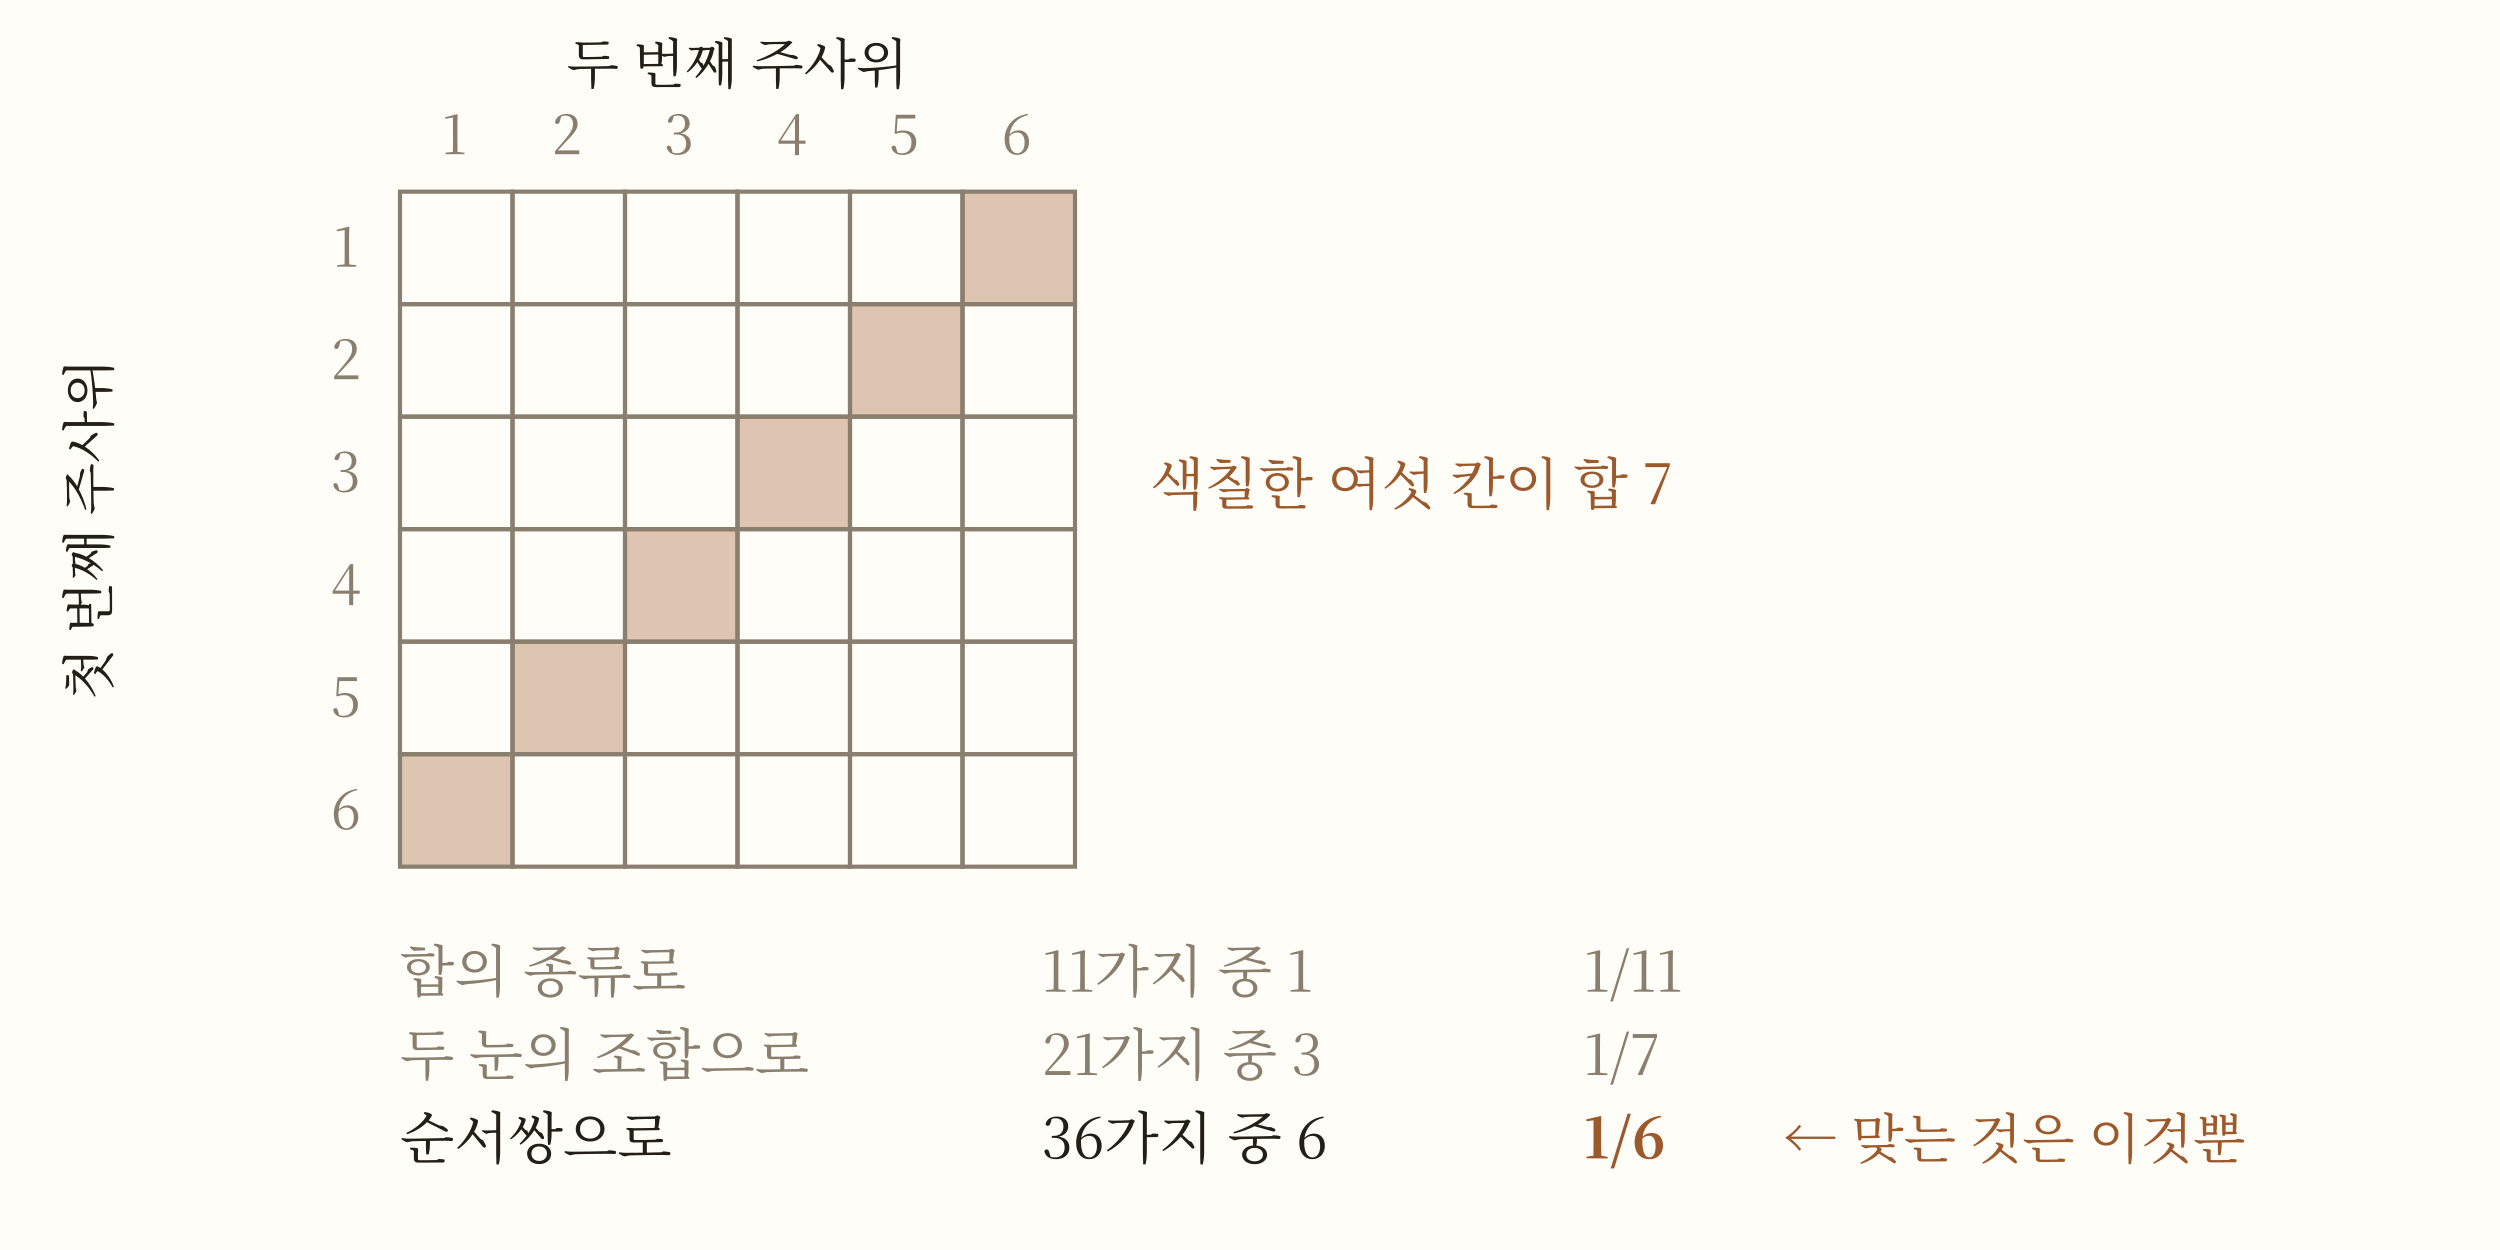
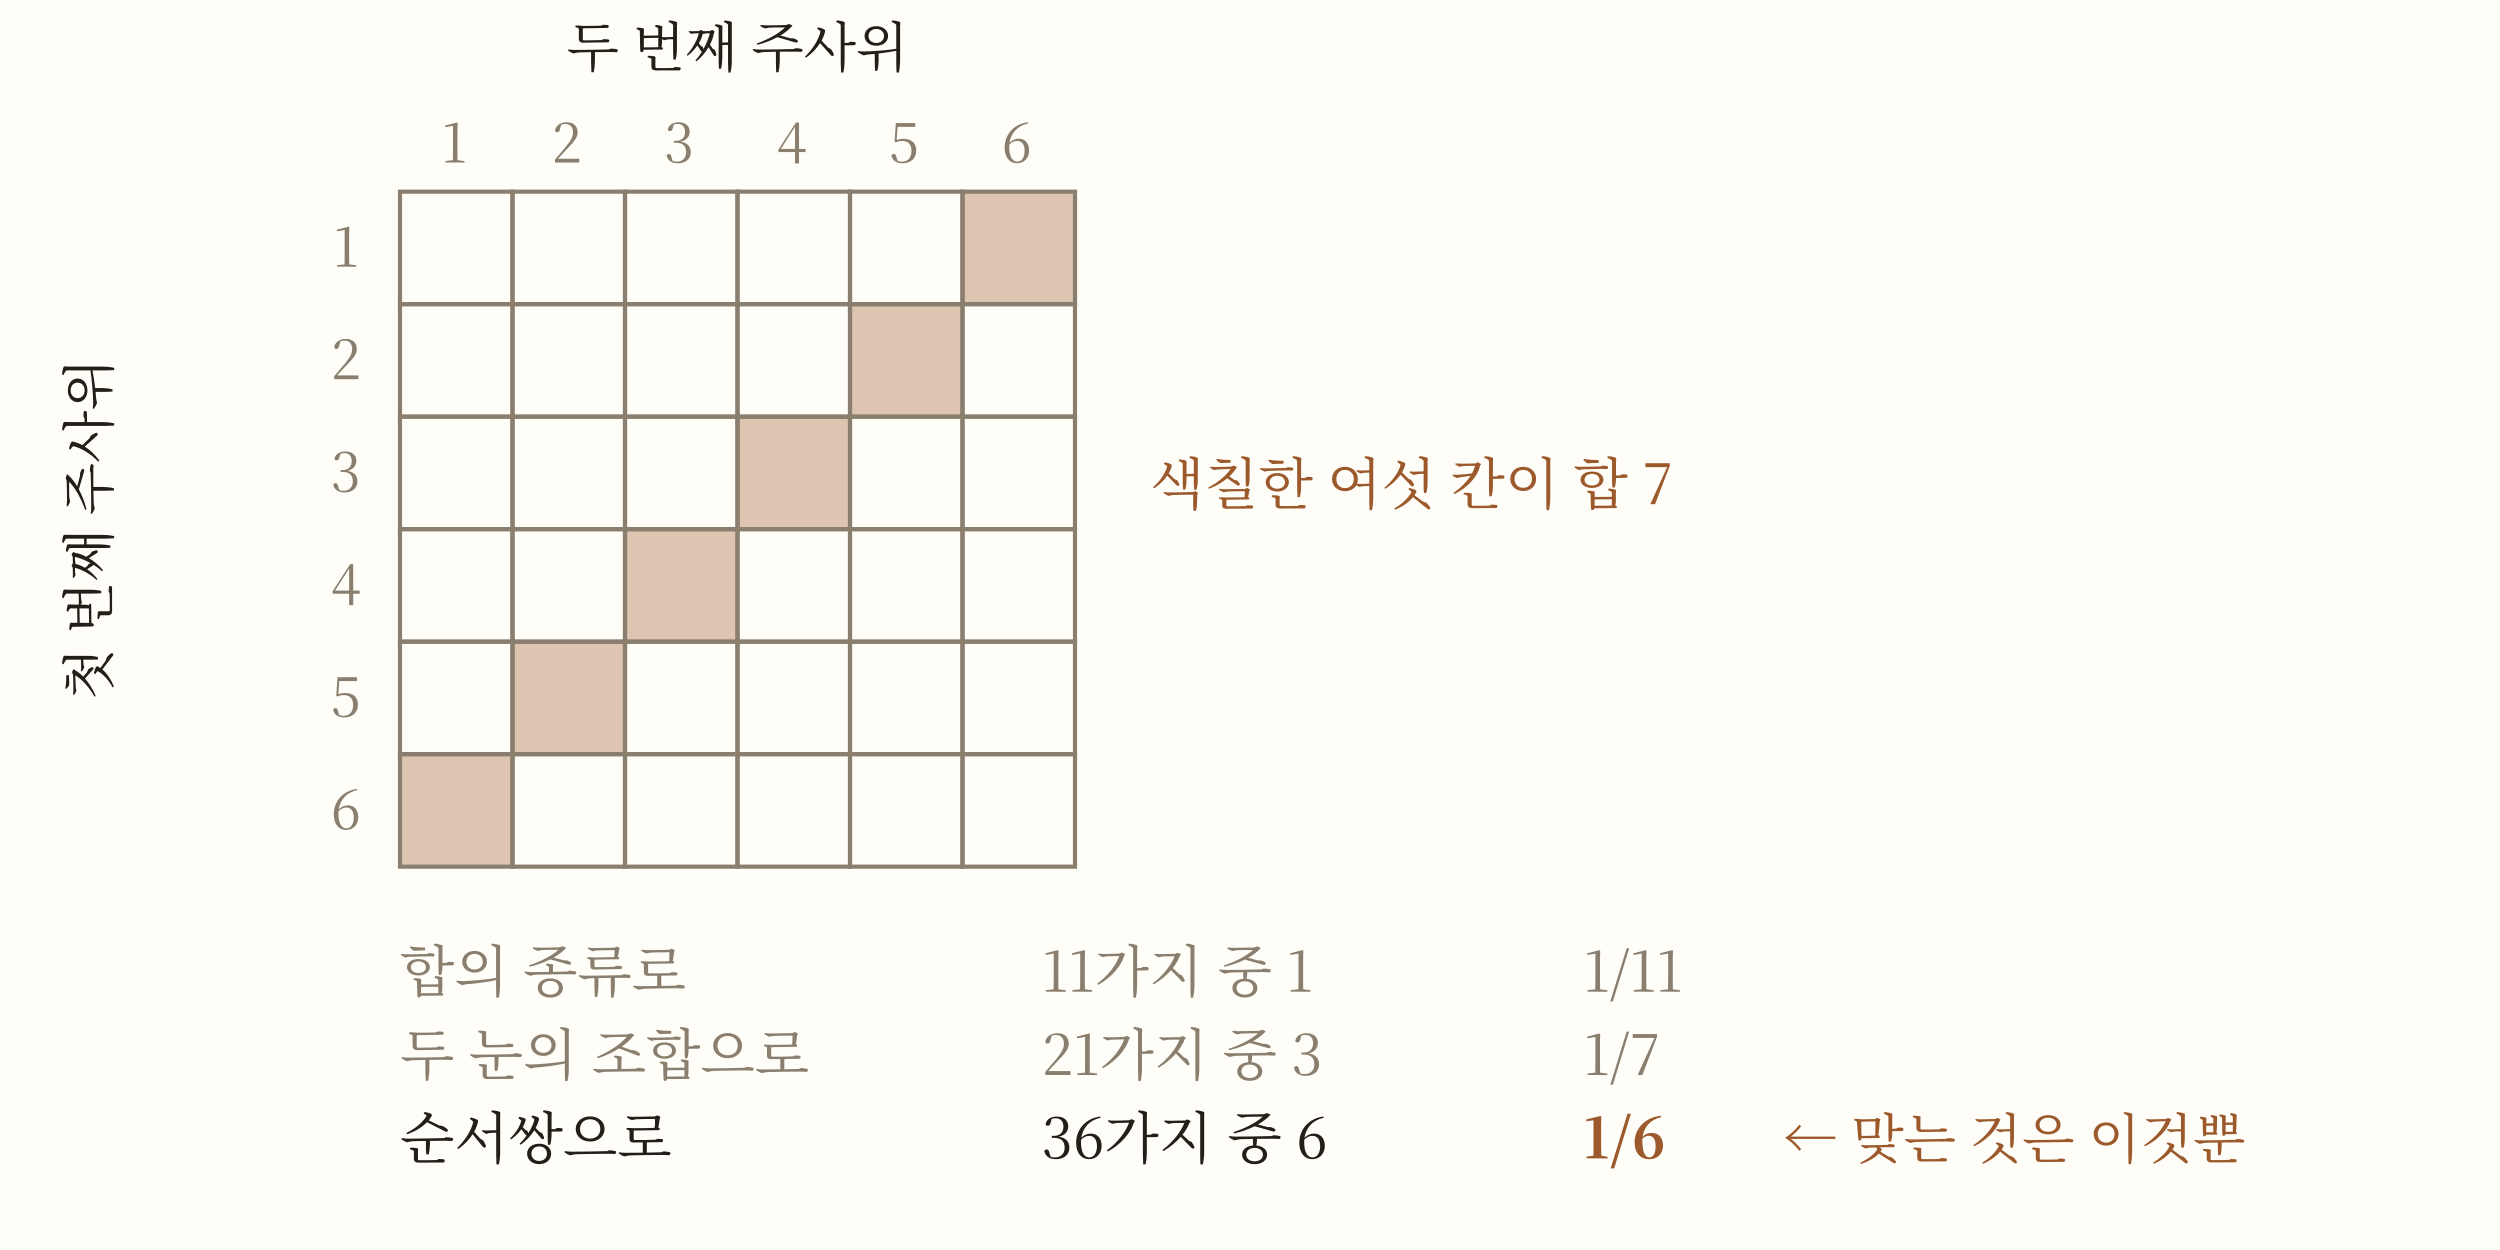
<svg xmlns="http://www.w3.org/2000/svg" viewBox="0 0 600 300" role="img" aria-label="주사위 두 개의 36가지 순서쌍 격자에서 합이 7인 칸 여섯 개를 표시한 그림">
  <style>text{font-variant-numeric:lining-nums;font-feature-settings:"lnum" 1;}</style>
  <rect width="600" height="300" fill="#FFFDF7" />
  <rect x="96" y="46" width="27" height="27" fill="#FFFFFF" fill-opacity="0" stroke="#8A7F6E" stroke-width="1" />
  <rect x="123" y="46" width="27" height="27" fill="#FFFFFF" fill-opacity="0" stroke="#8A7F6E" stroke-width="1" />
  <rect x="150" y="46" width="27" height="27" fill="#FFFFFF" fill-opacity="0" stroke="#8A7F6E" stroke-width="1" />
  <rect x="177" y="46" width="27" height="27" fill="#FFFFFF" fill-opacity="0" stroke="#8A7F6E" stroke-width="1" />
  <rect x="204" y="46" width="27" height="27" fill="#FFFFFF" fill-opacity="0" stroke="#8A7F6E" stroke-width="1" />
  <rect x="231" y="46" width="27" height="27" fill="#9C5A2C" fill-opacity="0.34" stroke="#8A7F6E" stroke-width="1" />
  <rect x="96" y="73" width="27" height="27" fill="#FFFFFF" fill-opacity="0" stroke="#8A7F6E" stroke-width="1" />
  <rect x="123" y="73" width="27" height="27" fill="#FFFFFF" fill-opacity="0" stroke="#8A7F6E" stroke-width="1" />
  <rect x="150" y="73" width="27" height="27" fill="#FFFFFF" fill-opacity="0" stroke="#8A7F6E" stroke-width="1" />
  <rect x="177" y="73" width="27" height="27" fill="#FFFFFF" fill-opacity="0" stroke="#8A7F6E" stroke-width="1" />
  <rect x="204" y="73" width="27" height="27" fill="#9C5A2C" fill-opacity="0.34" stroke="#8A7F6E" stroke-width="1" />
  <rect x="231" y="73" width="27" height="27" fill="#FFFFFF" fill-opacity="0" stroke="#8A7F6E" stroke-width="1" />
  <rect x="96" y="100" width="27" height="27" fill="#FFFFFF" fill-opacity="0" stroke="#8A7F6E" stroke-width="1" />
  <rect x="123" y="100" width="27" height="27" fill="#FFFFFF" fill-opacity="0" stroke="#8A7F6E" stroke-width="1" />
  <rect x="150" y="100" width="27" height="27" fill="#FFFFFF" fill-opacity="0" stroke="#8A7F6E" stroke-width="1" />
  <rect x="177" y="100" width="27" height="27" fill="#9C5A2C" fill-opacity="0.34" stroke="#8A7F6E" stroke-width="1" />
  <rect x="204" y="100" width="27" height="27" fill="#FFFFFF" fill-opacity="0" stroke="#8A7F6E" stroke-width="1" />
  <rect x="231" y="100" width="27" height="27" fill="#FFFFFF" fill-opacity="0" stroke="#8A7F6E" stroke-width="1" />
  <rect x="96" y="127" width="27" height="27" fill="#FFFFFF" fill-opacity="0" stroke="#8A7F6E" stroke-width="1" />
  <rect x="123" y="127" width="27" height="27" fill="#FFFFFF" fill-opacity="0" stroke="#8A7F6E" stroke-width="1" />
  <rect x="150" y="127" width="27" height="27" fill="#9C5A2C" fill-opacity="0.34" stroke="#8A7F6E" stroke-width="1" />
  <rect x="177" y="127" width="27" height="27" fill="#FFFFFF" fill-opacity="0" stroke="#8A7F6E" stroke-width="1" />
  <rect x="204" y="127" width="27" height="27" fill="#FFFFFF" fill-opacity="0" stroke="#8A7F6E" stroke-width="1" />
  <rect x="231" y="127" width="27" height="27" fill="#FFFFFF" fill-opacity="0" stroke="#8A7F6E" stroke-width="1" />
  <rect x="96" y="154" width="27" height="27" fill="#FFFFFF" fill-opacity="0" stroke="#8A7F6E" stroke-width="1" />
  <rect x="123" y="154" width="27" height="27" fill="#9C5A2C" fill-opacity="0.34" stroke="#8A7F6E" stroke-width="1" />
  <rect x="150" y="154" width="27" height="27" fill="#FFFFFF" fill-opacity="0" stroke="#8A7F6E" stroke-width="1" />
  <rect x="177" y="154" width="27" height="27" fill="#FFFFFF" fill-opacity="0" stroke="#8A7F6E" stroke-width="1" />
  <rect x="204" y="154" width="27" height="27" fill="#FFFFFF" fill-opacity="0" stroke="#8A7F6E" stroke-width="1" />
  <rect x="231" y="154" width="27" height="27" fill="#FFFFFF" fill-opacity="0" stroke="#8A7F6E" stroke-width="1" />
  <rect x="96" y="181" width="27" height="27" fill="#9C5A2C" fill-opacity="0.34" stroke="#8A7F6E" stroke-width="1" />
  <rect x="123" y="181" width="27" height="27" fill="#FFFFFF" fill-opacity="0" stroke="#8A7F6E" stroke-width="1" />
  <rect x="150" y="181" width="27" height="27" fill="#FFFFFF" fill-opacity="0" stroke="#8A7F6E" stroke-width="1" />
  <rect x="177" y="181" width="27" height="27" fill="#FFFFFF" fill-opacity="0" stroke="#8A7F6E" stroke-width="1" />
  <rect x="204" y="181" width="27" height="27" fill="#FFFFFF" fill-opacity="0" stroke="#8A7F6E" stroke-width="1" />
  <rect x="231" y="181" width="27" height="27" fill="#FFFFFF" fill-opacity="0" stroke="#8A7F6E" stroke-width="1" />
-   <text x="109" y="37" font-family="EB Garamond, Georgia, 'Noto Serif KR', 'Noto Serif CJK KR', NanumMyeongjo, Batang, AppleMyungjo, serif" font-size="13" fill="#8A7F6E" text-anchor="middle">1</text>
+   <text x="109" y="39" font-family="EB Garamond, Georgia, 'Noto Serif KR', 'Noto Serif CJK KR', NanumMyeongjo, Batang, AppleMyungjo, serif" font-size="13" fill="#8A7F6E" text-anchor="middle">1</text>
  <text x="83" y="64" font-family="EB Garamond, Georgia, 'Noto Serif KR', 'Noto Serif CJK KR', NanumMyeongjo, Batang, AppleMyungjo, serif" font-size="13" fill="#8A7F6E" text-anchor="middle">1</text>
-   <text x="136" y="37" font-family="EB Garamond, Georgia, 'Noto Serif KR', 'Noto Serif CJK KR', NanumMyeongjo, Batang, AppleMyungjo, serif" font-size="13" fill="#8A7F6E" text-anchor="middle">2</text>
+   <text x="136" y="39" font-family="EB Garamond, Georgia, 'Noto Serif KR', 'Noto Serif CJK KR', NanumMyeongjo, Batang, AppleMyungjo, serif" font-size="13" fill="#8A7F6E" text-anchor="middle">2</text>
  <text x="83" y="91" font-family="EB Garamond, Georgia, 'Noto Serif KR', 'Noto Serif CJK KR', NanumMyeongjo, Batang, AppleMyungjo, serif" font-size="13" fill="#8A7F6E" text-anchor="middle">2</text>
-   <text x="163" y="37" font-family="EB Garamond, Georgia, 'Noto Serif KR', 'Noto Serif CJK KR', NanumMyeongjo, Batang, AppleMyungjo, serif" font-size="13" fill="#8A7F6E" text-anchor="middle">3</text>
+   <text x="163" y="39" font-family="EB Garamond, Georgia, 'Noto Serif KR', 'Noto Serif CJK KR', NanumMyeongjo, Batang, AppleMyungjo, serif" font-size="13" fill="#8A7F6E" text-anchor="middle">3</text>
  <text x="83" y="118" font-family="EB Garamond, Georgia, 'Noto Serif KR', 'Noto Serif CJK KR', NanumMyeongjo, Batang, AppleMyungjo, serif" font-size="13" fill="#8A7F6E" text-anchor="middle">3</text>
-   <text x="190" y="37" font-family="EB Garamond, Georgia, 'Noto Serif KR', 'Noto Serif CJK KR', NanumMyeongjo, Batang, AppleMyungjo, serif" font-size="13" fill="#8A7F6E" text-anchor="middle">4</text>
+   <text x="190" y="39" font-family="EB Garamond, Georgia, 'Noto Serif KR', 'Noto Serif CJK KR', NanumMyeongjo, Batang, AppleMyungjo, serif" font-size="13" fill="#8A7F6E" text-anchor="middle">4</text>
  <text x="83" y="145" font-family="EB Garamond, Georgia, 'Noto Serif KR', 'Noto Serif CJK KR', NanumMyeongjo, Batang, AppleMyungjo, serif" font-size="13" fill="#8A7F6E" text-anchor="middle">4</text>
-   <text x="217" y="37" font-family="EB Garamond, Georgia, 'Noto Serif KR', 'Noto Serif CJK KR', NanumMyeongjo, Batang, AppleMyungjo, serif" font-size="13" fill="#8A7F6E" text-anchor="middle">5</text>
+   <text x="217" y="39" font-family="EB Garamond, Georgia, 'Noto Serif KR', 'Noto Serif CJK KR', NanumMyeongjo, Batang, AppleMyungjo, serif" font-size="13" fill="#8A7F6E" text-anchor="middle">5</text>
  <text x="83" y="172" font-family="EB Garamond, Georgia, 'Noto Serif KR', 'Noto Serif CJK KR', NanumMyeongjo, Batang, AppleMyungjo, serif" font-size="13" fill="#8A7F6E" text-anchor="middle">5</text>
-   <text x="244" y="37" font-family="EB Garamond, Georgia, 'Noto Serif KR', 'Noto Serif CJK KR', NanumMyeongjo, Batang, AppleMyungjo, serif" font-size="13" fill="#8A7F6E" text-anchor="middle">6</text>
+   <text x="244" y="39" font-family="EB Garamond, Georgia, 'Noto Serif KR', 'Noto Serif CJK KR', NanumMyeongjo, Batang, AppleMyungjo, serif" font-size="13" fill="#8A7F6E" text-anchor="middle">6</text>
  <text x="83" y="199" font-family="EB Garamond, Georgia, 'Noto Serif KR', 'Noto Serif CJK KR', NanumMyeongjo, Batang, AppleMyungjo, serif" font-size="13" fill="#8A7F6E" text-anchor="middle">6</text>
-   <text x="177" y="20" font-family="EB Garamond, Georgia, 'Noto Serif KR', 'Noto Serif CJK KR', NanumMyeongjo, Batang, AppleMyungjo, serif" font-size="13" fill="#221E18" text-anchor="middle">두 번째 주사위</text>
+   <text x="177" y="16" font-family="EB Garamond, Georgia, 'Noto Serif KR', 'Noto Serif CJK KR', NanumMyeongjo, Batang, AppleMyungjo, serif" font-size="13" fill="#221E18" text-anchor="middle">두 번째 주사위</text>
  <text x="26" y="127" font-family="EB Garamond, Georgia, 'Noto Serif KR', 'Noto Serif CJK KR', NanumMyeongjo, Batang, AppleMyungjo, serif" font-size="13" fill="#221E18" transform="rotate(-90 26 127)" text-anchor="middle">첫 번째 주사위</text>
  <text x="276" y="121" font-family="EB Garamond, Georgia, 'Noto Serif KR', 'Noto Serif CJK KR', NanumMyeongjo, Batang, AppleMyungjo, serif" font-size="13.5" fill="#9C5A2C">색칠한 여섯 칸이 합 7</text>
  <text x="96" y="238" font-family="EB Garamond, Georgia, 'Noto Serif KR', 'Noto Serif CJK KR', NanumMyeongjo, Batang, AppleMyungjo, serif" font-size="13.5" fill="#8A7F6E">합의 종류로</text>
  <text x="250" y="238" font-family="EB Garamond, Georgia, 'Noto Serif KR', 'Noto Serif CJK KR', NanumMyeongjo, Batang, AppleMyungjo, serif" font-size="13.5" fill="#8A7F6E">11가지 중 1</text>
  <text x="380" y="238" font-family="EB Garamond, Georgia, 'Noto Serif KR', 'Noto Serif CJK KR', NanumMyeongjo, Batang, AppleMyungjo, serif" font-size="13.5" fill="#8A7F6E" font-weight="400">1/11</text>
  <text x="96" y="258" font-family="EB Garamond, Georgia, 'Noto Serif KR', 'Noto Serif CJK KR', NanumMyeongjo, Batang, AppleMyungjo, serif" font-size="13.5" fill="#8A7F6E">두 눈의 조합으로</text>
  <text x="250" y="258" font-family="EB Garamond, Georgia, 'Noto Serif KR', 'Noto Serif CJK KR', NanumMyeongjo, Batang, AppleMyungjo, serif" font-size="13.5" fill="#8A7F6E">21가지 중 3</text>
  <text x="380" y="258" font-family="EB Garamond, Georgia, 'Noto Serif KR', 'Noto Serif CJK KR', NanumMyeongjo, Batang, AppleMyungjo, serif" font-size="13.5" fill="#8A7F6E" font-weight="400">1/7</text>
  <text x="96" y="278" font-family="EB Garamond, Georgia, 'Noto Serif KR', 'Noto Serif CJK KR', NanumMyeongjo, Batang, AppleMyungjo, serif" font-size="13.5" fill="#221E18">순서쌍으로</text>
  <text x="250" y="278" font-family="EB Garamond, Georgia, 'Noto Serif KR', 'Noto Serif CJK KR', NanumMyeongjo, Batang, AppleMyungjo, serif" font-size="13.5" fill="#221E18">36가지 중 6</text>
  <text x="380" y="278" font-family="EB Garamond, Georgia, 'Noto Serif KR', 'Noto Serif CJK KR', NanumMyeongjo, Batang, AppleMyungjo, serif" font-size="13.5" fill="#9C5A2C" font-weight="700">1/6</text>
  <text x="428" y="278" font-family="EB Garamond, Georgia, 'Noto Serif KR', 'Noto Serif CJK KR', NanumMyeongjo, Batang, AppleMyungjo, serif" font-size="13" fill="#9C5A2C">← 맞는 것은 이것뿐</text>
</svg>
